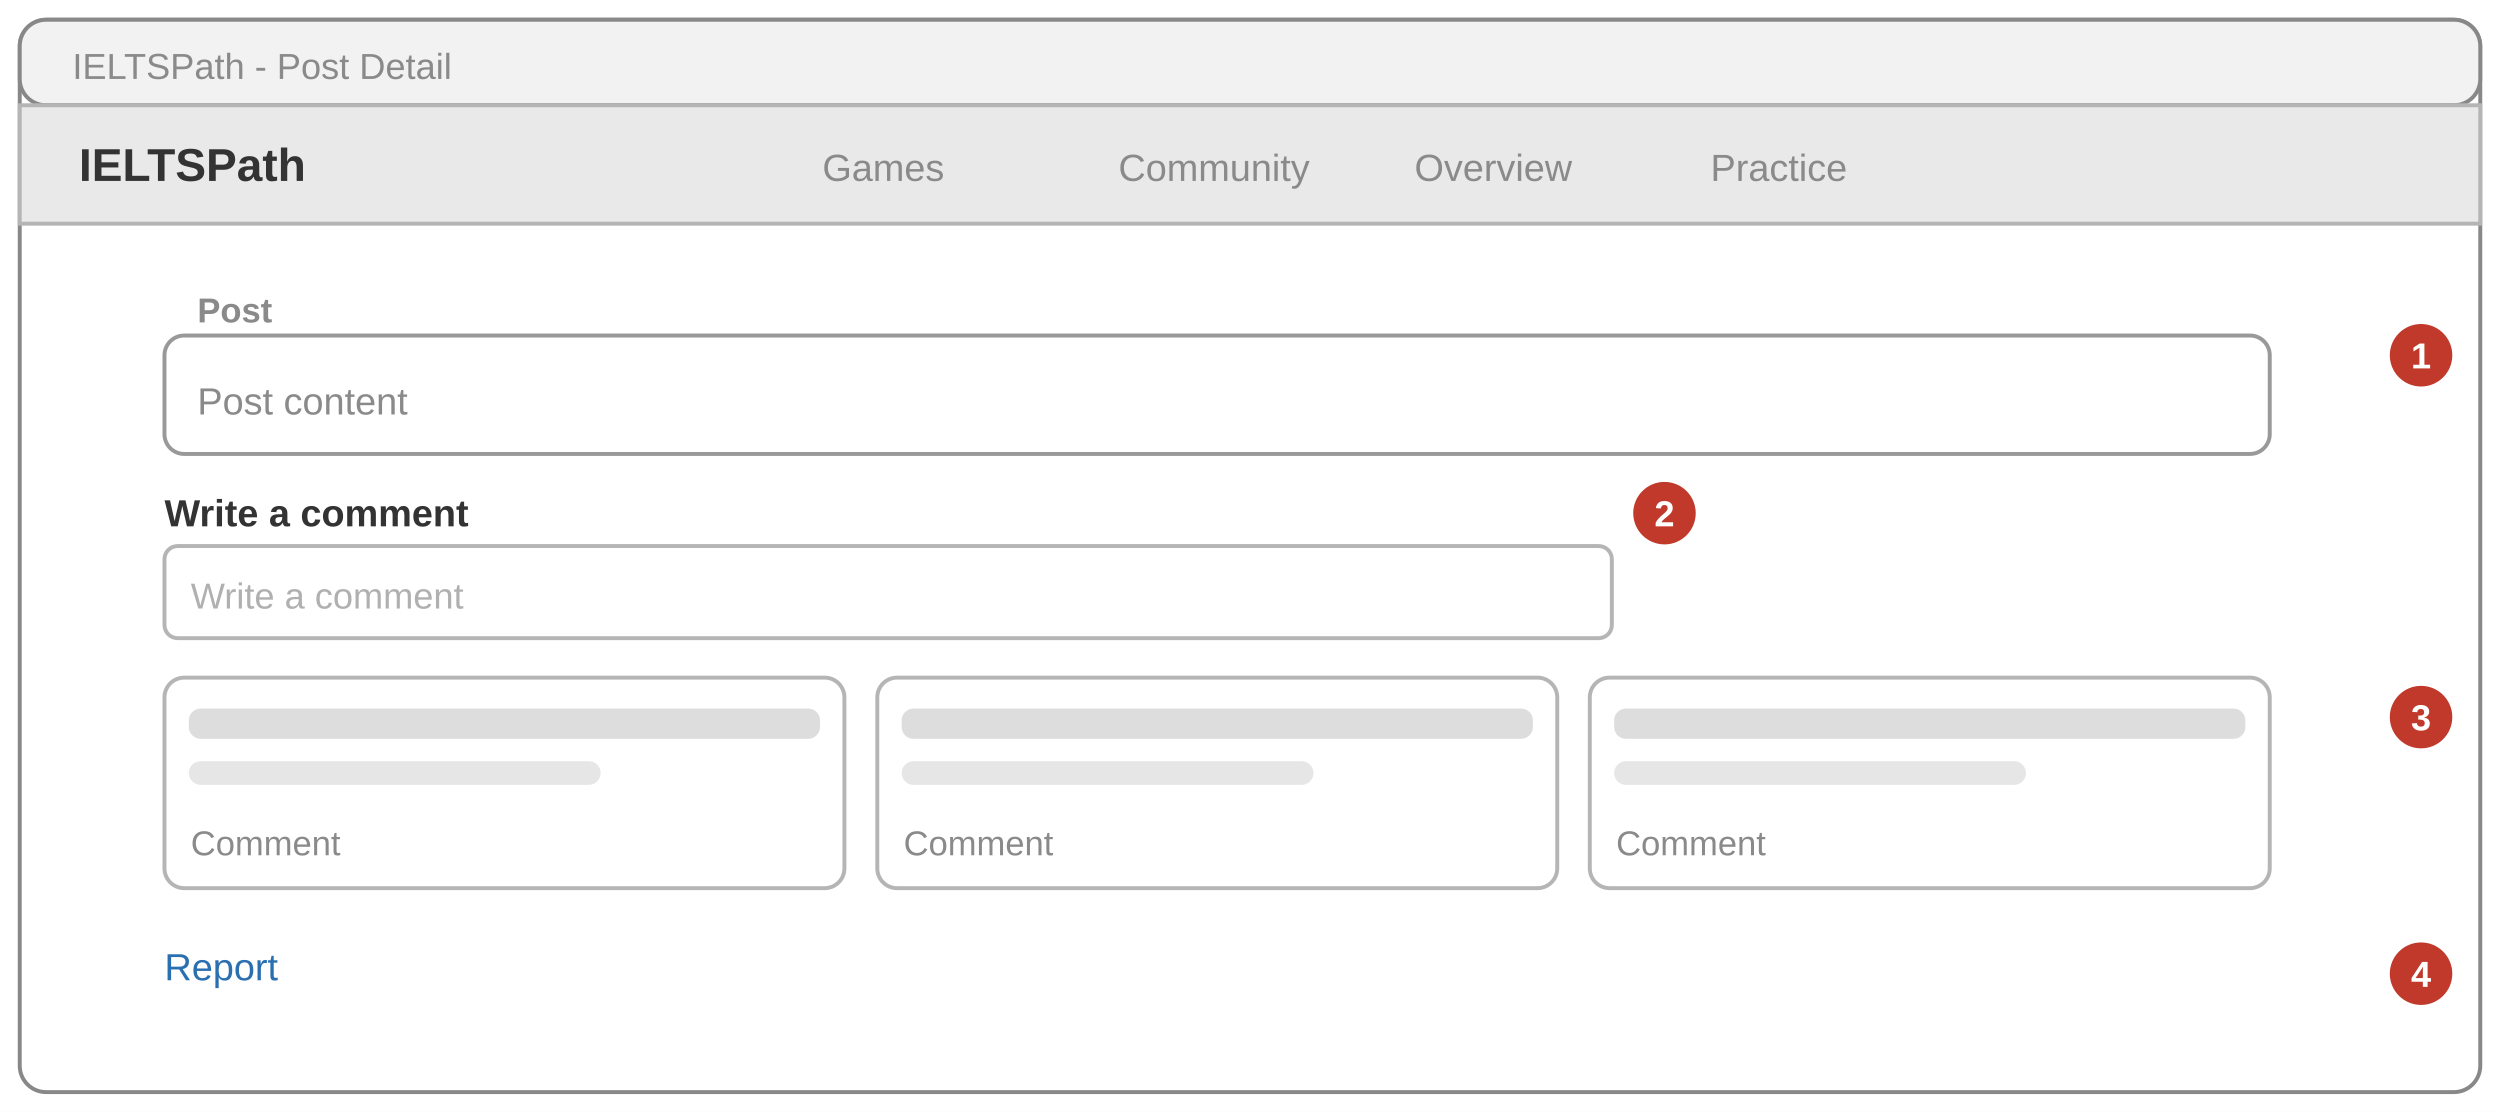
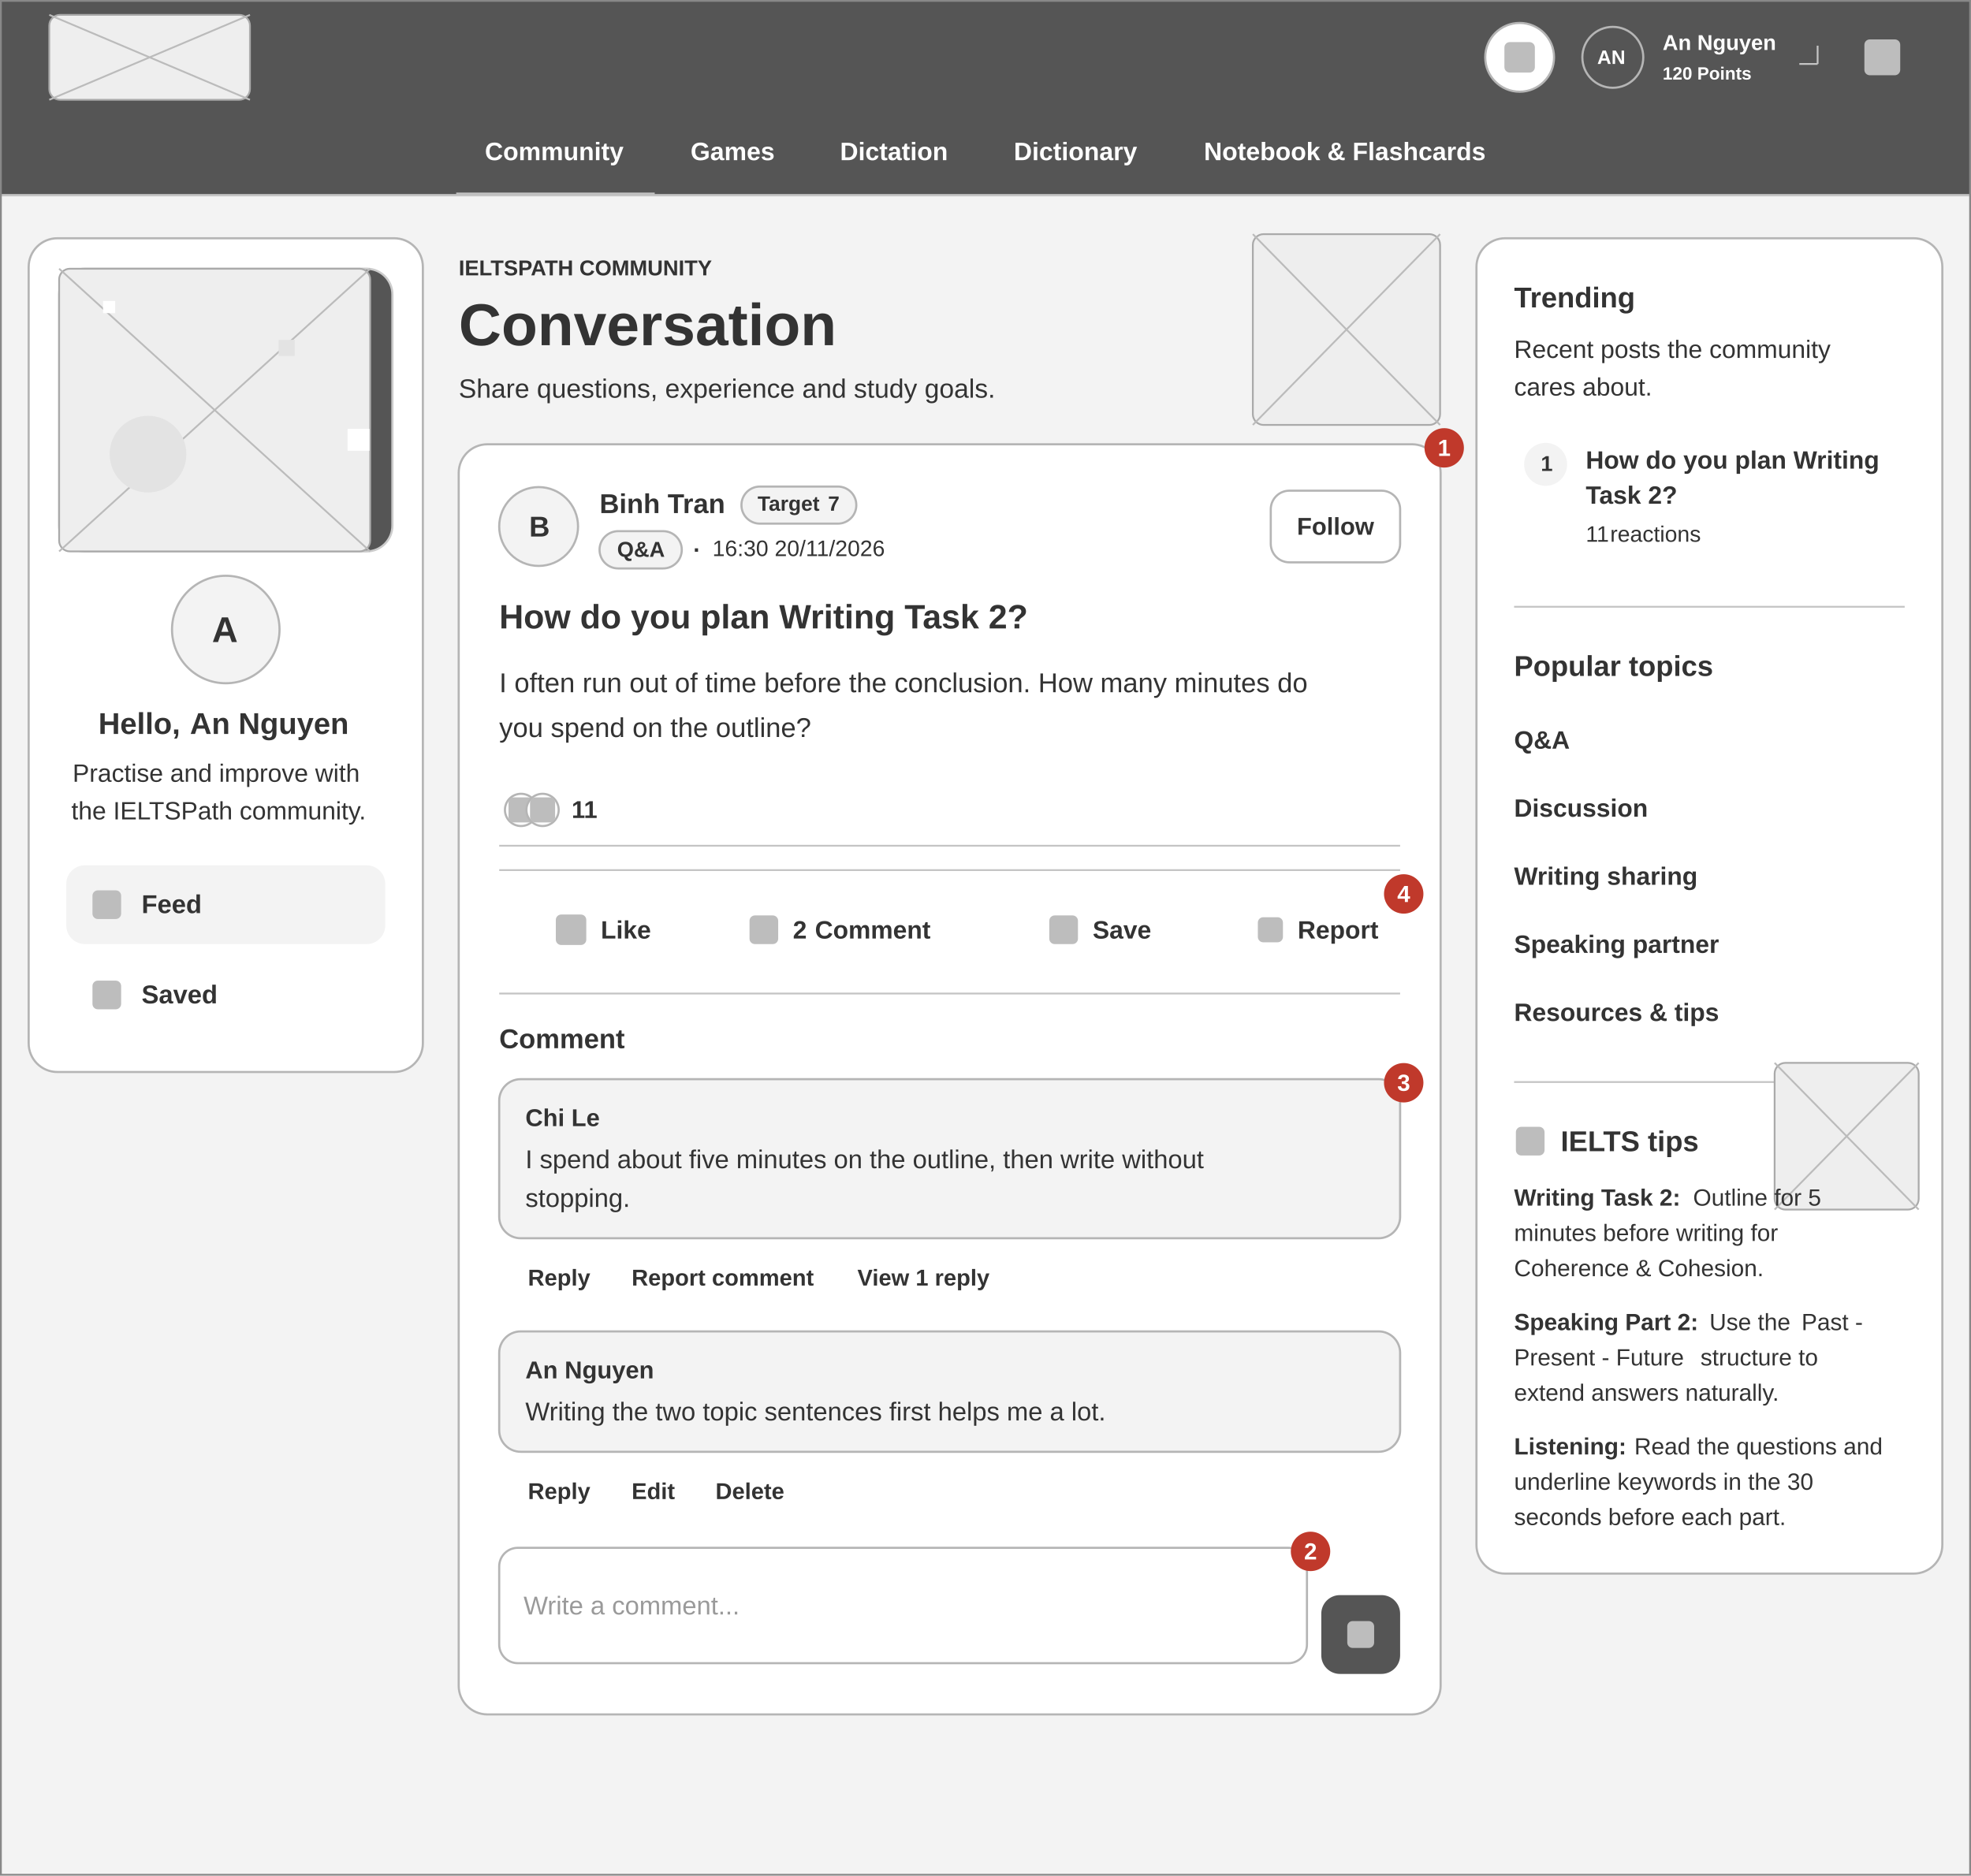
- <svg xmlns="http://www.w3.org/2000/svg" width="760" height="338" viewBox="0 0 760 338">
-   <rect width="760" height="338" fill="#ffffff" />
-   <rect x="6.0" y="6.0" width="748.0" height="326.0" rx="8" fill="#ffffff" stroke="#888888" stroke-width="1.2" />
-   <rect x="6.0" y="6.0" width="748.0" height="26.0" rx="8" fill="#f2f2f2" stroke="#888888" stroke-width="1.2" />
-   <text x="22.0" y="24.0" font-family="Segoe UI, Arial, sans-serif" font-size="11" font-weight="400" fill="#8a8a8a" text-anchor="start">IELTSPath  -  Post Detail</text>
-   <rect x="6.0" y="32.0" width="748.0" height="36.0" rx="0" fill="#e9e9e9" stroke="#b5b5b5" stroke-width="1.2" />
-   <text x="24.0" y="55.0" font-family="Segoe UI, Arial, sans-serif" font-size="14" font-weight="700" fill="#333333" text-anchor="start">IELTSPath</text>
-   <text x="250.0" y="55.0" font-family="Segoe UI, Arial, sans-serif" font-size="11.5" font-weight="400" fill="#8a8a8a" text-anchor="start">Games</text>
-   <text x="340.0" y="55.0" font-family="Segoe UI, Arial, sans-serif" font-size="11.5" font-weight="400" fill="#8a8a8a" text-anchor="start">Community</text>
-   <text x="430.0" y="55.0" font-family="Segoe UI, Arial, sans-serif" font-size="11.5" font-weight="400" fill="#8a8a8a" text-anchor="start">Overview</text>
-   <text x="520.0" y="55.0" font-family="Segoe UI, Arial, sans-serif" font-size="11.5" font-weight="400" fill="#8a8a8a" text-anchor="start">Practice</text>
-   <circle cx="736.0" cy="108.0" r="9.5" fill="#c0392b" />
-   <text x="736.0" y="112.0" font-family="Segoe UI, Arial, sans-serif" font-size="11" font-weight="700" fill="#ffffff" text-anchor="middle">1</text>
-   <text x="60.0" y="126.0" font-family="Segoe UI, Arial, sans-serif" font-size="11.5" font-weight="400" fill="#8a8a8a" text-anchor="start">Post content</text>
-   <rect x="50.0" y="102.0" width="640.0" height="36.0" rx="6" fill="none" stroke="#999999" stroke-width="1.2" />
-   <text x="60.0" y="98.0" font-family="Segoe UI, Arial, sans-serif" font-size="10.5" font-weight="700" fill="#8a8a8a" text-anchor="start">Post</text>
-   <text x="50.0" y="160.0" font-family="Segoe UI, Arial, sans-serif" font-size="11.5" font-weight="600" fill="#333333" text-anchor="start">Write a comment</text>
-   <rect x="50.0" y="166.0" width="440.0" height="28.0" rx="4" fill="#ffffff" stroke="#b5b5b5" stroke-width="1.2" />
-   <text x="58.0" y="185.0" font-family="Segoe UI, Arial, sans-serif" font-size="11" font-weight="400" fill="#b0b0b0" text-anchor="start">Write a comment</text>
-   <circle cx="506.0" cy="156.0" r="9.5" fill="#c0392b" />
-   <text x="506.0" y="160.0" font-family="Segoe UI, Arial, sans-serif" font-size="11" font-weight="700" fill="#ffffff" text-anchor="middle">2</text>
-   <rect x="50.0" y="206.0" width="206.7" height="64.0" rx="6" fill="#ffffff" stroke="#b5b5b5" stroke-width="1.2" />
-   <rect x="58.0" y="216.0" width="190.7" height="8.0" rx="3" fill="#dddddd" stroke="#dddddd" stroke-width="1.2" />
-   <rect x="58.0" y="232.0" width="124.0" height="6.0" rx="3" fill="#e6e6e6" stroke="#e6e6e6" stroke-width="1.2" />
-   <text x="58.0" y="260.0" font-family="Segoe UI, Arial, sans-serif" font-size="10.5" font-weight="400" fill="#8a8a8a" text-anchor="start">Comment</text>
-   <rect x="266.7" y="206.0" width="206.7" height="64.0" rx="6" fill="#ffffff" stroke="#b5b5b5" stroke-width="1.2" />
-   <rect x="274.7" y="216.0" width="190.7" height="8.0" rx="3" fill="#dddddd" stroke="#dddddd" stroke-width="1.2" />
-   <rect x="274.7" y="232.0" width="124.0" height="6.0" rx="3" fill="#e6e6e6" stroke="#e6e6e6" stroke-width="1.2" />
-   <text x="274.7" y="260.0" font-family="Segoe UI, Arial, sans-serif" font-size="10.5" font-weight="400" fill="#8a8a8a" text-anchor="start">Comment</text>
-   <rect x="483.3" y="206.0" width="206.7" height="64.0" rx="6" fill="#ffffff" stroke="#b5b5b5" stroke-width="1.2" />
-   <rect x="491.3" y="216.0" width="190.7" height="8.0" rx="3" fill="#dddddd" stroke="#dddddd" stroke-width="1.2" />
-   <rect x="491.3" y="232.0" width="124.0" height="6.0" rx="3" fill="#e6e6e6" stroke="#e6e6e6" stroke-width="1.2" />
-   <text x="491.3" y="260.0" font-family="Segoe UI, Arial, sans-serif" font-size="10.5" font-weight="400" fill="#8a8a8a" text-anchor="start">Comment</text>
-   <circle cx="736.0" cy="218.0" r="9.5" fill="#c0392b" />
-   <text x="736.0" y="222.0" font-family="Segoe UI, Arial, sans-serif" font-size="11" font-weight="700" fill="#ffffff" text-anchor="middle">3</text>
-   <text x="50.0" y="298.0" font-family="Segoe UI, Arial, sans-serif" font-size="11.5" font-weight="400" fill="#2a6fb0" text-anchor="start">Report</text>
-   <circle cx="736.0" cy="296.0" r="9.5" fill="#c0392b" />
-   <text x="736.0" y="300.0" font-family="Segoe UI, Arial, sans-serif" font-size="11" font-weight="700" fill="#ffffff" text-anchor="middle">4</text>
+ <svg xmlns="http://www.w3.org/2000/svg" width="1100" height="1047" viewBox="0 0 1100 1047">
+   <rect width="1100" height="1047" fill="#ffffff" />
+   <rect x="0.0" y="0.0" width="1100.0" height="1047.0" rx="0.0" fill="#ffffff" stroke="none" stroke-width="1.2" />
+   <rect x="0.0" y="0.0" width="1100.0" height="1047.0" rx="0.0" fill="#f3f3f3" stroke="none" stroke-width="1.2" />
+   <rect x="0.0" y="0.0" width="1100.0" height="109.0" rx="0.0" fill="#555555" stroke="#cccccc" stroke-width="1.2" />
+   <line x1="0.0" y1="109.0" x2="1100.0" y2="109.0" stroke="#c4c4c4" />
+   <rect x="27.5" y="8.3" width="112.0" height="47.4" rx="6" fill="#eeeeee" stroke="#aaaaaa" />
+   <path d="M27.5 8.3L139.5 55.7M139.5 8.3L27.5 55.7" stroke="#bbbbbb" fill="none" />
+   <rect x="828.9" y="12.8" width="38.4" height="38.4" rx="19.2" fill="#ffffff" stroke="#b5b5b5" stroke-width="1.2" />
+   <rect x="839.6" y="23.5" width="17.0" height="17.0" rx="3" fill="#bdbdbd" />
+   <rect x="883.1" y="15.0" width="34.0" height="34.0" rx="17.0" fill="#555555" stroke="#b5b5b5" stroke-width="1.2" />
+   <text x="891.4" y="35.7" font-family="Segoe UI, Arial, sans-serif" font-size="10.88" font-weight="700" fill="#ffffff" text-anchor="start">AN</text>
+   <text x="927.9" y="27.9" font-family="Segoe UI, Arial, sans-serif" font-size="12" font-weight="700" fill="#ffffff" text-anchor="start" textLength="66.0" lengthAdjust="spacingAndGlyphs">An Nguyen</text>
+   <text x="927.9" y="44.4" font-family="Segoe UI, Arial, sans-serif" font-size="9.92" font-weight="700" fill="#ffffff" text-anchor="start" textLength="52.3" lengthAdjust="spacingAndGlyphs">120 Points</text>
+   <line x1="1014.4" y1="25.5" x2="1014.4" y2="35.7" stroke="#c4c4c4" />
+   <line x1="1004.2" y1="35.7" x2="1014.4" y2="35.7" stroke="#c4c4c4" />
+   <rect x="1040.5" y="22.0" width="20.0" height="20.0" rx="3" fill="#bdbdbd" />
+   <rect x="0.0" y="64.0" width="1100.0" height="44.0" rx="0.0" fill="#555555" stroke="none" stroke-width="1.2" />
+   <line x1="254.6" y1="108.0" x2="365.4" y2="108.0" stroke="#c4c4c4" />
+   <text x="270.6" y="89.4" font-family="Segoe UI, Arial, sans-serif" font-size="14.08" font-weight="700" fill="#ffffff" text-anchor="start" textLength="78.8" lengthAdjust="spacingAndGlyphs">Community</text>
+   <text x="385.4" y="89.4" font-family="Segoe UI, Arial, sans-serif" font-size="14.08" font-weight="700" fill="#ffffff" text-anchor="start" textLength="47.4" lengthAdjust="spacingAndGlyphs">Games</text>
+   <text x="468.8" y="89.4" font-family="Segoe UI, Arial, sans-serif" font-size="14.08" font-weight="700" fill="#ffffff" text-anchor="start" textLength="61.0" lengthAdjust="spacingAndGlyphs">Dictation</text>
+   <text x="565.8" y="89.4" font-family="Segoe UI, Arial, sans-serif" font-size="14.08" font-weight="700" fill="#ffffff" text-anchor="start" textLength="70.1" lengthAdjust="spacingAndGlyphs">Dictionary</text>
+   <text x="671.9" y="89.4" font-family="Segoe UI, Arial, sans-serif" font-size="14.08" font-weight="700" fill="#ffffff" text-anchor="start" textLength="157.4" lengthAdjust="spacingAndGlyphs">Notebook &amp; Flashcards</text>
+   <rect x="16.0" y="133.0" width="220.0" height="465.4" rx="16.0" fill="#ffffff" stroke="#b5b5b5" stroke-width="1.2" />
+   <rect x="33.0" y="150.0" width="186.0" height="157.8" rx="14.4" fill="#555555" stroke="#cccccc" stroke-width="1.2" />
+   <rect x="33.0" y="150.0" width="173.6" height="157.8" rx="6" fill="#eeeeee" stroke="#aaaaaa" />
+   <path d="M33.0 150.0L206.6 307.8M206.6 150.0L33.0 307.8" stroke="#bbbbbb" fill="none" />
+   <rect x="61.2" y="232.1" width="42.8" height="42.8" rx="21.4" fill="#e3e3e3" stroke="none" stroke-width="1.2" />
+   <rect x="57.5" y="168.0" width="6.8" height="6.8" rx="0.0" fill="#ffffff" stroke="none" stroke-width="1.2" />
+   <rect x="194.0" y="239.4" width="12.2" height="12.2" rx="0.0" fill="#ffffff" stroke="none" stroke-width="1.2" />
+   <rect x="155.5" y="189.7" width="9.0" height="9.0" rx="0.0" fill="#e3e3e3" stroke="none" stroke-width="1.2" />
+   <rect x="96.0" y="321.4" width="60.0" height="60.0" rx="30.0" fill="#f3f3f3" stroke="#b5b5b5" stroke-width="1.2" />
+   <text x="118.3" y="358.4" font-family="Segoe UI, Arial, sans-serif" font-size="20" font-weight="700" fill="#333333" text-anchor="start">A</text>
+   <text x="54.9" y="409.7" font-family="Segoe UI, Arial, sans-serif" font-size="16.8" font-weight="700" fill="#333333" text-anchor="start" textLength="47.0" lengthAdjust="spacingAndGlyphs">Hello,</text>
+   <text x="106.0" y="409.7" font-family="Segoe UI, Arial, sans-serif" font-size="16.8" font-weight="700" fill="#333333" text-anchor="start" textLength="91.1" lengthAdjust="spacingAndGlyphs">An Nguyen</text>
+   <text x="40.5" y="436.4" font-family="Segoe UI, Arial, sans-serif" font-size="14" font-weight="400" fill="#333333" text-anchor="start" textLength="171.0" lengthAdjust="spacingAndGlyphs">Practise and improve with</text>
+   <text x="39.8" y="457.4" font-family="Segoe UI, Arial, sans-serif" font-size="14" font-weight="400" fill="#333333" text-anchor="start" textLength="172.3" lengthAdjust="spacingAndGlyphs">the IELTSPath community.</text>
+   <rect x="37.0" y="483.0" width="178.0" height="44.0" rx="10.4" fill="#f3f3f3" stroke="none" stroke-width="1.2" />
+   <rect x="51.6" y="497.0" width="16.0" height="16.0" rx="3" fill="#bdbdbd" />
+   <text x="79.0" y="509.7" font-family="Segoe UI, Arial, sans-serif" font-size="14.4" font-weight="700" fill="#333333" text-anchor="start" textLength="34.3" lengthAdjust="spacingAndGlyphs">Feed</text>
+   <rect x="51.6" y="547.4" width="16.0" height="16.0" rx="3" fill="#bdbdbd" />
+   <text x="79.0" y="560.1" font-family="Segoe UI, Arial, sans-serif" font-size="14.4" font-weight="700" fill="#333333" text-anchor="start" textLength="43.1" lengthAdjust="spacingAndGlyphs">Saved</text>
+   <text x="256.0" y="153.7" font-family="Segoe UI, Arial, sans-serif" font-size="12" font-weight="700" fill="#333333" text-anchor="start" textLength="173.8" lengthAdjust="spacingAndGlyphs">IELTSPATH COMMUNITY</text>
+   <text x="256.0" y="192.7" font-family="Segoe UI, Arial, sans-serif" font-size="33" font-weight="700" fill="#333333" text-anchor="start" textLength="208.5" lengthAdjust="spacingAndGlyphs">Conversation</text>
+   <text x="256.0" y="222.0" font-family="Segoe UI, Arial, sans-serif" font-size="14.8" font-weight="400" fill="#333333" text-anchor="start" textLength="318.6" lengthAdjust="spacingAndGlyphs">Share questions, experience and study goals.</text>
+   <rect x="699.2" y="130.7" width="104.5" height="106.5" rx="6" fill="#eeeeee" stroke="#aaaaaa" />
+   <path d="M699.2 130.7L803.7 237.2M803.7 130.7L699.2 237.2" stroke="#bbbbbb" fill="none" />
+   <rect x="256.0" y="248.0" width="548.0" height="709.0" rx="16.0" fill="#ffffff" stroke="#b5b5b5" stroke-width="1.2" />
+   <rect x="278.6" y="271.9" width="44.0" height="44.0" rx="22.0" fill="#f3f3f3" stroke="#b5b5b5" stroke-width="1.2" />
+   <text x="295.3" y="299.5" font-family="Segoe UI, Arial, sans-serif" font-size="16" font-weight="700" fill="#333333" text-anchor="start">B</text>
+   <text x="334.6" y="286.4" font-family="Segoe UI, Arial, sans-serif" font-size="15.2" font-weight="700" fill="#333333" text-anchor="start" textLength="71.2" lengthAdjust="spacingAndGlyphs">Binh Tran</text>
+   <rect x="413.8" y="271.6" width="64.1" height="20.7" rx="10.3" fill="#f3f3f3" stroke="#b5b5b5" stroke-width="1.2" />
+   <text x="422.8" y="285.1" font-family="Segoe UI, Arial, sans-serif" font-size="11.6" font-weight="700" fill="#333333" text-anchor="start" textLength="36.6" lengthAdjust="spacingAndGlyphs">Target</text>
+   <text x="462.1" y="285.1" font-family="Segoe UI, Arial, sans-serif" font-size="11.6" font-weight="700" fill="#333333" text-anchor="start">7</text>
+   <rect x="334.6" y="296.5" width="45.9" height="20.8" rx="10.4" fill="#f3f3f3" stroke="#b5b5b5" stroke-width="1.2" />
+   <text x="344.4" y="310.8" font-family="Segoe UI, Arial, sans-serif" font-size="12" font-weight="700" fill="#333333" text-anchor="start" textLength="26.3" lengthAdjust="spacingAndGlyphs">Q&amp;A</text>
+   <text x="386.9" y="311.3" font-family="Segoe UI, Arial, sans-serif" font-size="12.8" font-weight="700" fill="#333333" text-anchor="start">·</text>
+   <text x="397.6" y="310.4" font-family="Segoe UI, Arial, sans-serif" font-size="12.48" font-weight="400" fill="#333333" text-anchor="start" textLength="101.0" lengthAdjust="spacingAndGlyphs">16:30 20/11/2026</text>
+   <rect x="709.2" y="273.9" width="72.2" height="40.0" rx="10.4" fill="#ffffff" stroke="#b5b5b5" stroke-width="1.2" />
+   <text x="723.8" y="298.5" font-family="Segoe UI, Arial, sans-serif" font-size="13.6" font-weight="700" fill="#333333" text-anchor="start" textLength="43.0" lengthAdjust="spacingAndGlyphs">Follow</text>
+   <text x="278.6" y="350.8" font-family="Segoe UI, Arial, sans-serif" font-size="18.88" font-weight="700" fill="#333333" text-anchor="start" textLength="293.8" lengthAdjust="spacingAndGlyphs">How do you plan Writing Task 2?</text>
+   <text x="278.6" y="386.4" font-family="Segoe UI, Arial, sans-serif" font-size="15.2" font-weight="400" fill="#333333" text-anchor="start" textLength="483.4" lengthAdjust="spacingAndGlyphs">I often run out of time before the conclusion. How many minutes do</text>
+   <text x="278.6" y="411.4" font-family="Segoe UI, Arial, sans-serif" font-size="15.2" font-weight="400" fill="#333333" text-anchor="start" textLength="184.9" lengthAdjust="spacingAndGlyphs">you spend on the outline?</text>
+   <line x1="278.6" y1="472.1" x2="781.4" y2="472.1" stroke="#c4c4c4" />
+   <rect x="281.8" y="443.1" width="18.0" height="18.0" rx="9.0" fill="#ffffff" stroke="#b5b5b5" stroke-width="1.2" />
+   <rect x="283.8" y="445.1" width="14.0" height="14.0" rx="3" fill="#bdbdbd" />
+   <rect x="293.8" y="443.1" width="18.0" height="18.0" rx="9.0" fill="#ffffff" stroke="#b5b5b5" stroke-width="1.2" />
+   <rect x="295.8" y="445.1" width="14.0" height="14.0" rx="3" fill="#bdbdbd" />
+   <text x="319.0" y="456.6" font-family="Segoe UI, Arial, sans-serif" font-size="13.6" font-weight="700" fill="#333333" text-anchor="start">11</text>
+   <line x1="278.6" y1="485.7" x2="781.4" y2="485.7" stroke="#c4c4c4" />
+   <rect x="310.2" y="510.5" width="17.0" height="17.0" rx="3" fill="#bdbdbd" />
+   <text x="335.3" y="523.9" font-family="Segoe UI, Arial, sans-serif" font-size="14" font-weight="700" fill="#333333" text-anchor="start" textLength="27.9" lengthAdjust="spacingAndGlyphs">Like</text>
+   <rect x="418.3" y="511.0" width="16.0" height="16.0" rx="3" fill="#bdbdbd" />
+   <text x="442.5" y="523.9" font-family="Segoe UI, Arial, sans-serif" font-size="14" font-weight="700" fill="#333333" text-anchor="start">2</text>
+   <text x="454.8" y="523.9" font-family="Segoe UI, Arial, sans-serif" font-size="14" font-weight="700" fill="#333333" text-anchor="start" textLength="65.9" lengthAdjust="spacingAndGlyphs">Comment</text>
+   <rect x="585.6" y="511.0" width="16.0" height="16.0" rx="3" fill="#bdbdbd" />
+   <text x="609.8" y="523.9" font-family="Segoe UI, Arial, sans-serif" font-size="14" font-weight="700" fill="#333333" text-anchor="start" textLength="33.2" lengthAdjust="spacingAndGlyphs">Save</text>
+   <rect x="702.0" y="512.0" width="14.0" height="14.0" rx="3" fill="#bdbdbd" />
+   <text x="724.2" y="523.9" font-family="Segoe UI, Arial, sans-serif" font-size="14" font-weight="700" fill="#333333" text-anchor="start" textLength="45.3" lengthAdjust="spacingAndGlyphs">Report</text>
+   <line x1="278.6" y1="554.6" x2="781.4" y2="554.6" stroke="#c4c4c4" />
+   <text x="278.6" y="585.1" font-family="Segoe UI, Arial, sans-serif" font-size="15.2" font-weight="700" fill="#333333" text-anchor="start" textLength="72.4" lengthAdjust="spacingAndGlyphs">Comment</text>
+   <rect x="278.6" y="602.4" width="502.8" height="88.8" rx="12.0" fill="#f3f3f3" stroke="#b5b5b5" stroke-width="1.2" />
+   <text x="293.2" y="628.6" font-family="Segoe UI, Arial, sans-serif" font-size="13.6" font-weight="700" fill="#333333" text-anchor="start" textLength="41.2" lengthAdjust="spacingAndGlyphs">Chi Le</text>
+   <text x="293.2" y="652.1" font-family="Segoe UI, Arial, sans-serif" font-size="14.4" font-weight="400" fill="#333333" text-anchor="start" textLength="406.9" lengthAdjust="spacingAndGlyphs">I spend about five minutes on the outline, then write without</text>
+   <text x="293.2" y="673.7" font-family="Segoe UI, Arial, sans-serif" font-size="14.4" font-weight="400" fill="#333333" text-anchor="start" textLength="63.4" lengthAdjust="spacingAndGlyphs">stopping.</text>
+   <text x="294.6" y="717.6" font-family="Segoe UI, Arial, sans-serif" font-size="12.8" font-weight="700" fill="#333333" text-anchor="start" textLength="34.7" lengthAdjust="spacingAndGlyphs">Reply</text>
+   <text x="352.5" y="717.6" font-family="Segoe UI, Arial, sans-serif" font-size="12.8" font-weight="700" fill="#333333" text-anchor="start" textLength="102.8" lengthAdjust="spacingAndGlyphs">Report comment</text>
+   <text x="478.5" y="717.6" font-family="Segoe UI, Arial, sans-serif" font-size="12.8" font-weight="700" fill="#333333" text-anchor="start" textLength="74.0" lengthAdjust="spacingAndGlyphs">View 1 reply</text>
+   <rect x="278.6" y="743.2" width="502.8" height="67.2" rx="12.0" fill="#f3f3f3" stroke="#b5b5b5" stroke-width="1.2" />
+   <text x="293.2" y="769.4" font-family="Segoe UI, Arial, sans-serif" font-size="13.6" font-weight="700" fill="#333333" text-anchor="start" textLength="73.8" lengthAdjust="spacingAndGlyphs">An Nguyen</text>
+   <text x="293.2" y="792.9" font-family="Segoe UI, Arial, sans-serif" font-size="14.4" font-weight="400" fill="#333333" text-anchor="start" textLength="348.8" lengthAdjust="spacingAndGlyphs">Writing the two topic sentences first helps me a lot.</text>
+   <text x="294.6" y="836.8" font-family="Segoe UI, Arial, sans-serif" font-size="12.8" font-weight="700" fill="#333333" text-anchor="start" textLength="34.7" lengthAdjust="spacingAndGlyphs">Reply</text>
+   <text x="352.5" y="836.8" font-family="Segoe UI, Arial, sans-serif" font-size="12.8" font-weight="700" fill="#333333" text-anchor="start" textLength="23.6" lengthAdjust="spacingAndGlyphs">Edit</text>
+   <text x="399.3" y="836.8" font-family="Segoe UI, Arial, sans-serif" font-size="12.8" font-weight="700" fill="#333333" text-anchor="start" textLength="39.7" lengthAdjust="spacingAndGlyphs">Delete</text>
+   <rect x="278.6" y="864.0" width="450.8" height="64.4" rx="10.4" fill="#ffffff" stroke="#b5b5b5" stroke-width="1.2" />
+   <text x="292.2" y="901.2" font-family="Segoe UI, Arial, sans-serif" font-size="14.4" font-weight="400" fill="#9a9a9a" text-anchor="start">Write a comment...</text>
+   <rect x="737.4" y="890.4" width="44.0" height="44.0" rx="10.4" fill="#555555" stroke="none" stroke-width="1.2" />
+   <rect x="751.9" y="904.9" width="15.0" height="15.0" rx="3" fill="#bdbdbd" />
+   <rect x="824.0" y="133.0" width="260.0" height="745.4" rx="16.0" fill="#ffffff" stroke="#b5b5b5" stroke-width="1.2" />
+   <text x="845.0" y="171.6" font-family="Segoe UI, Arial, sans-serif" font-size="16" font-weight="700" fill="#333333" text-anchor="start" textLength="71.1" lengthAdjust="spacingAndGlyphs">Trending</text>
+   <text x="845.0" y="199.8" font-family="Segoe UI, Arial, sans-serif" font-size="14" font-weight="400" fill="#333333" text-anchor="start" textLength="188.6" lengthAdjust="spacingAndGlyphs">Recent posts the community</text>
+   <text x="845.0" y="220.8" font-family="Segoe UI, Arial, sans-serif" font-size="14" font-weight="400" fill="#333333" text-anchor="start" textLength="82.3" lengthAdjust="spacingAndGlyphs">cares about.</text>
+   <rect x="850.6" y="247.2" width="24.0" height="24.0" rx="12.0" fill="#f3f3f3" stroke="none" stroke-width="1.2" />
+   <text x="859.9" y="262.9" font-family="Segoe UI, Arial, sans-serif" font-size="12" font-weight="700" fill="#333333" text-anchor="start">1</text>
+   <text x="885.0" y="261.6" font-family="Segoe UI, Arial, sans-serif" font-size="14" font-weight="700" fill="#333333" text-anchor="start" textLength="165.0" lengthAdjust="spacingAndGlyphs">How do you plan Writing</text>
+   <text x="885.0" y="281.2" font-family="Segoe UI, Arial, sans-serif" font-size="14" font-weight="700" fill="#333333" text-anchor="start" textLength="51.8" lengthAdjust="spacingAndGlyphs">Task 2?</text>
+   <text x="885.0" y="302.4" font-family="Segoe UI, Arial, sans-serif" font-size="12.48" font-weight="400" fill="#333333" text-anchor="start">11</text>
+   <text x="898.6" y="302.4" font-family="Segoe UI, Arial, sans-serif" font-size="12.48" font-weight="400" fill="#333333" text-anchor="start" textLength="54.6" lengthAdjust="spacingAndGlyphs">reactions</text>
+   <line x1="845.0" y1="338.7" x2="1063.0" y2="338.7" stroke="#c4c4c4" />
+   <text x="845.0" y="377.3" font-family="Segoe UI, Arial, sans-serif" font-size="16" font-weight="700" fill="#333333" text-anchor="start" textLength="114.0" lengthAdjust="spacingAndGlyphs">Popular topics</text>
+   <text x="845.0" y="417.9" font-family="Segoe UI, Arial, sans-serif" font-size="14" font-weight="700" fill="#333333" text-anchor="start" textLength="30.3" lengthAdjust="spacingAndGlyphs">Q&amp;A</text>
+   <text x="845.0" y="455.9" font-family="Segoe UI, Arial, sans-serif" font-size="14" font-weight="700" fill="#333333" text-anchor="start" textLength="74.3" lengthAdjust="spacingAndGlyphs">Discussion</text>
+   <text x="845.0" y="493.9" font-family="Segoe UI, Arial, sans-serif" font-size="14" font-weight="700" fill="#333333" text-anchor="start" textLength="103.5" lengthAdjust="spacingAndGlyphs">Writing sharing</text>
+   <text x="845.0" y="531.9" font-family="Segoe UI, Arial, sans-serif" font-size="14" font-weight="700" fill="#333333" text-anchor="start" textLength="116.9" lengthAdjust="spacingAndGlyphs">Speaking partner</text>
+   <text x="845.0" y="569.9" font-family="Segoe UI, Arial, sans-serif" font-size="14" font-weight="700" fill="#333333" text-anchor="start" textLength="112.8" lengthAdjust="spacingAndGlyphs">Resources &amp; tips</text>
+   <line x1="845.0" y1="604.0" x2="1063.0" y2="604.0" stroke="#c4c4c4" />
+   <rect x="990.4" y="593.3" width="80.4" height="81.9" rx="6" fill="#eeeeee" stroke="#aaaaaa" />
+   <path d="M990.4 593.3L1070.8 675.2M1070.8 593.3L990.4 675.2" stroke="#bbbbbb" fill="none" />
+   <rect x="846.0" y="629.0" width="16.0" height="16.0" rx="3" fill="#bdbdbd" />
+   <text x="871.0" y="642.6" font-family="Segoe UI, Arial, sans-serif" font-size="16" font-weight="700" fill="#333333" text-anchor="start" textLength="75.9" lengthAdjust="spacingAndGlyphs">IELTS tips</text>
+   <text x="845.0" y="673.0" font-family="Segoe UI, Arial, sans-serif" font-size="13.12" font-weight="700" fill="#333333" text-anchor="start" textLength="96.2" lengthAdjust="spacingAndGlyphs">Writing Task 2:</text>
+   <text x="944.9" y="673.0" font-family="Segoe UI, Arial, sans-serif" font-size="13.12" font-weight="400" fill="#333333" text-anchor="start" textLength="76.3" lengthAdjust="spacingAndGlyphs">Outline for 5</text>
+   <text x="845.0" y="692.7" font-family="Segoe UI, Arial, sans-serif" font-size="13.12" font-weight="400" fill="#333333" text-anchor="start" textLength="159.9" lengthAdjust="spacingAndGlyphs">minutes before writing for</text>
+   <text x="845.0" y="712.4" font-family="Segoe UI, Arial, sans-serif" font-size="13.12" font-weight="400" fill="#333333" text-anchor="start" textLength="146.3" lengthAdjust="spacingAndGlyphs">Coherence &amp; Cohesion.</text>
+   <text x="845.0" y="742.5" font-family="Segoe UI, Arial, sans-serif" font-size="13.12" font-weight="700" fill="#333333" text-anchor="start" textLength="105.3" lengthAdjust="spacingAndGlyphs">Speaking Part 2:</text>
+   <text x="954.0" y="742.5" font-family="Segoe UI, Arial, sans-serif" font-size="13.12" font-weight="400" fill="#333333" text-anchor="start" textLength="47.7" lengthAdjust="spacingAndGlyphs">Use the</text>
+   <text x="1005.4" y="742.5" font-family="Segoe UI, Arial, sans-serif" font-size="13.12" font-weight="400" fill="#333333" text-anchor="start" textLength="36.7" lengthAdjust="spacingAndGlyphs">Past -</text>
+   <text x="845.0" y="762.2" font-family="Segoe UI, Arial, sans-serif" font-size="13.12" font-weight="400" fill="#333333" text-anchor="start" textLength="100.3" lengthAdjust="spacingAndGlyphs">Present - Future</text>
+   <text x="949.0" y="762.2" font-family="Segoe UI, Arial, sans-serif" font-size="13.12" font-weight="400" fill="#333333" text-anchor="start" textLength="71.6" lengthAdjust="spacingAndGlyphs">structure to</text>
+   <text x="845.0" y="781.9" font-family="Segoe UI, Arial, sans-serif" font-size="13.12" font-weight="400" fill="#333333" text-anchor="start" textLength="158.3" lengthAdjust="spacingAndGlyphs">extend answers naturally.</text>
+   <text x="845.0" y="811.9" font-family="Segoe UI, Arial, sans-serif" font-size="13.12" font-weight="700" fill="#333333" text-anchor="start" textLength="63.4" lengthAdjust="spacingAndGlyphs">Listening:</text>
+   <text x="912.1" y="811.9" font-family="Segoe UI, Arial, sans-serif" font-size="13.12" font-weight="400" fill="#333333" text-anchor="start" textLength="145.7" lengthAdjust="spacingAndGlyphs">Read the questions and</text>
+   <text x="845.0" y="831.6" font-family="Segoe UI, Arial, sans-serif" font-size="13.12" font-weight="400" fill="#333333" text-anchor="start" textLength="179.6" lengthAdjust="spacingAndGlyphs">underline keywords in the 30</text>
+   <text x="845.0" y="851.3" font-family="Segoe UI, Arial, sans-serif" font-size="13.12" font-weight="400" fill="#333333" text-anchor="start" textLength="163.3" lengthAdjust="spacingAndGlyphs">seconds before each part.</text>
+   <circle cx="806.0" cy="250.0" r="11" fill="#c0392b" />
+   <text x="806.0" y="254.5" font-family="Segoe UI, Arial, sans-serif" font-size="13" font-weight="700" fill="#ffffff" text-anchor="middle">1</text>
+   <circle cx="731.4" cy="866.0" r="11" fill="#c0392b" />
+   <text x="731.4" y="870.5" font-family="Segoe UI, Arial, sans-serif" font-size="13" font-weight="700" fill="#ffffff" text-anchor="middle">2</text>
+   <circle cx="783.4" cy="604.4" r="11" fill="#c0392b" />
+   <text x="783.4" y="608.9" font-family="Segoe UI, Arial, sans-serif" font-size="13" font-weight="700" fill="#ffffff" text-anchor="middle">3</text>
+   <circle cx="783.4" cy="499.0" r="11" fill="#c0392b" />
+   <text x="783.4" y="503.5" font-family="Segoe UI, Arial, sans-serif" font-size="13" font-weight="700" fill="#ffffff" text-anchor="middle">4</text>
+   <rect x="0.5" y="0.5" width="1099" height="1046" fill="none" stroke="#888888" />
</svg>
